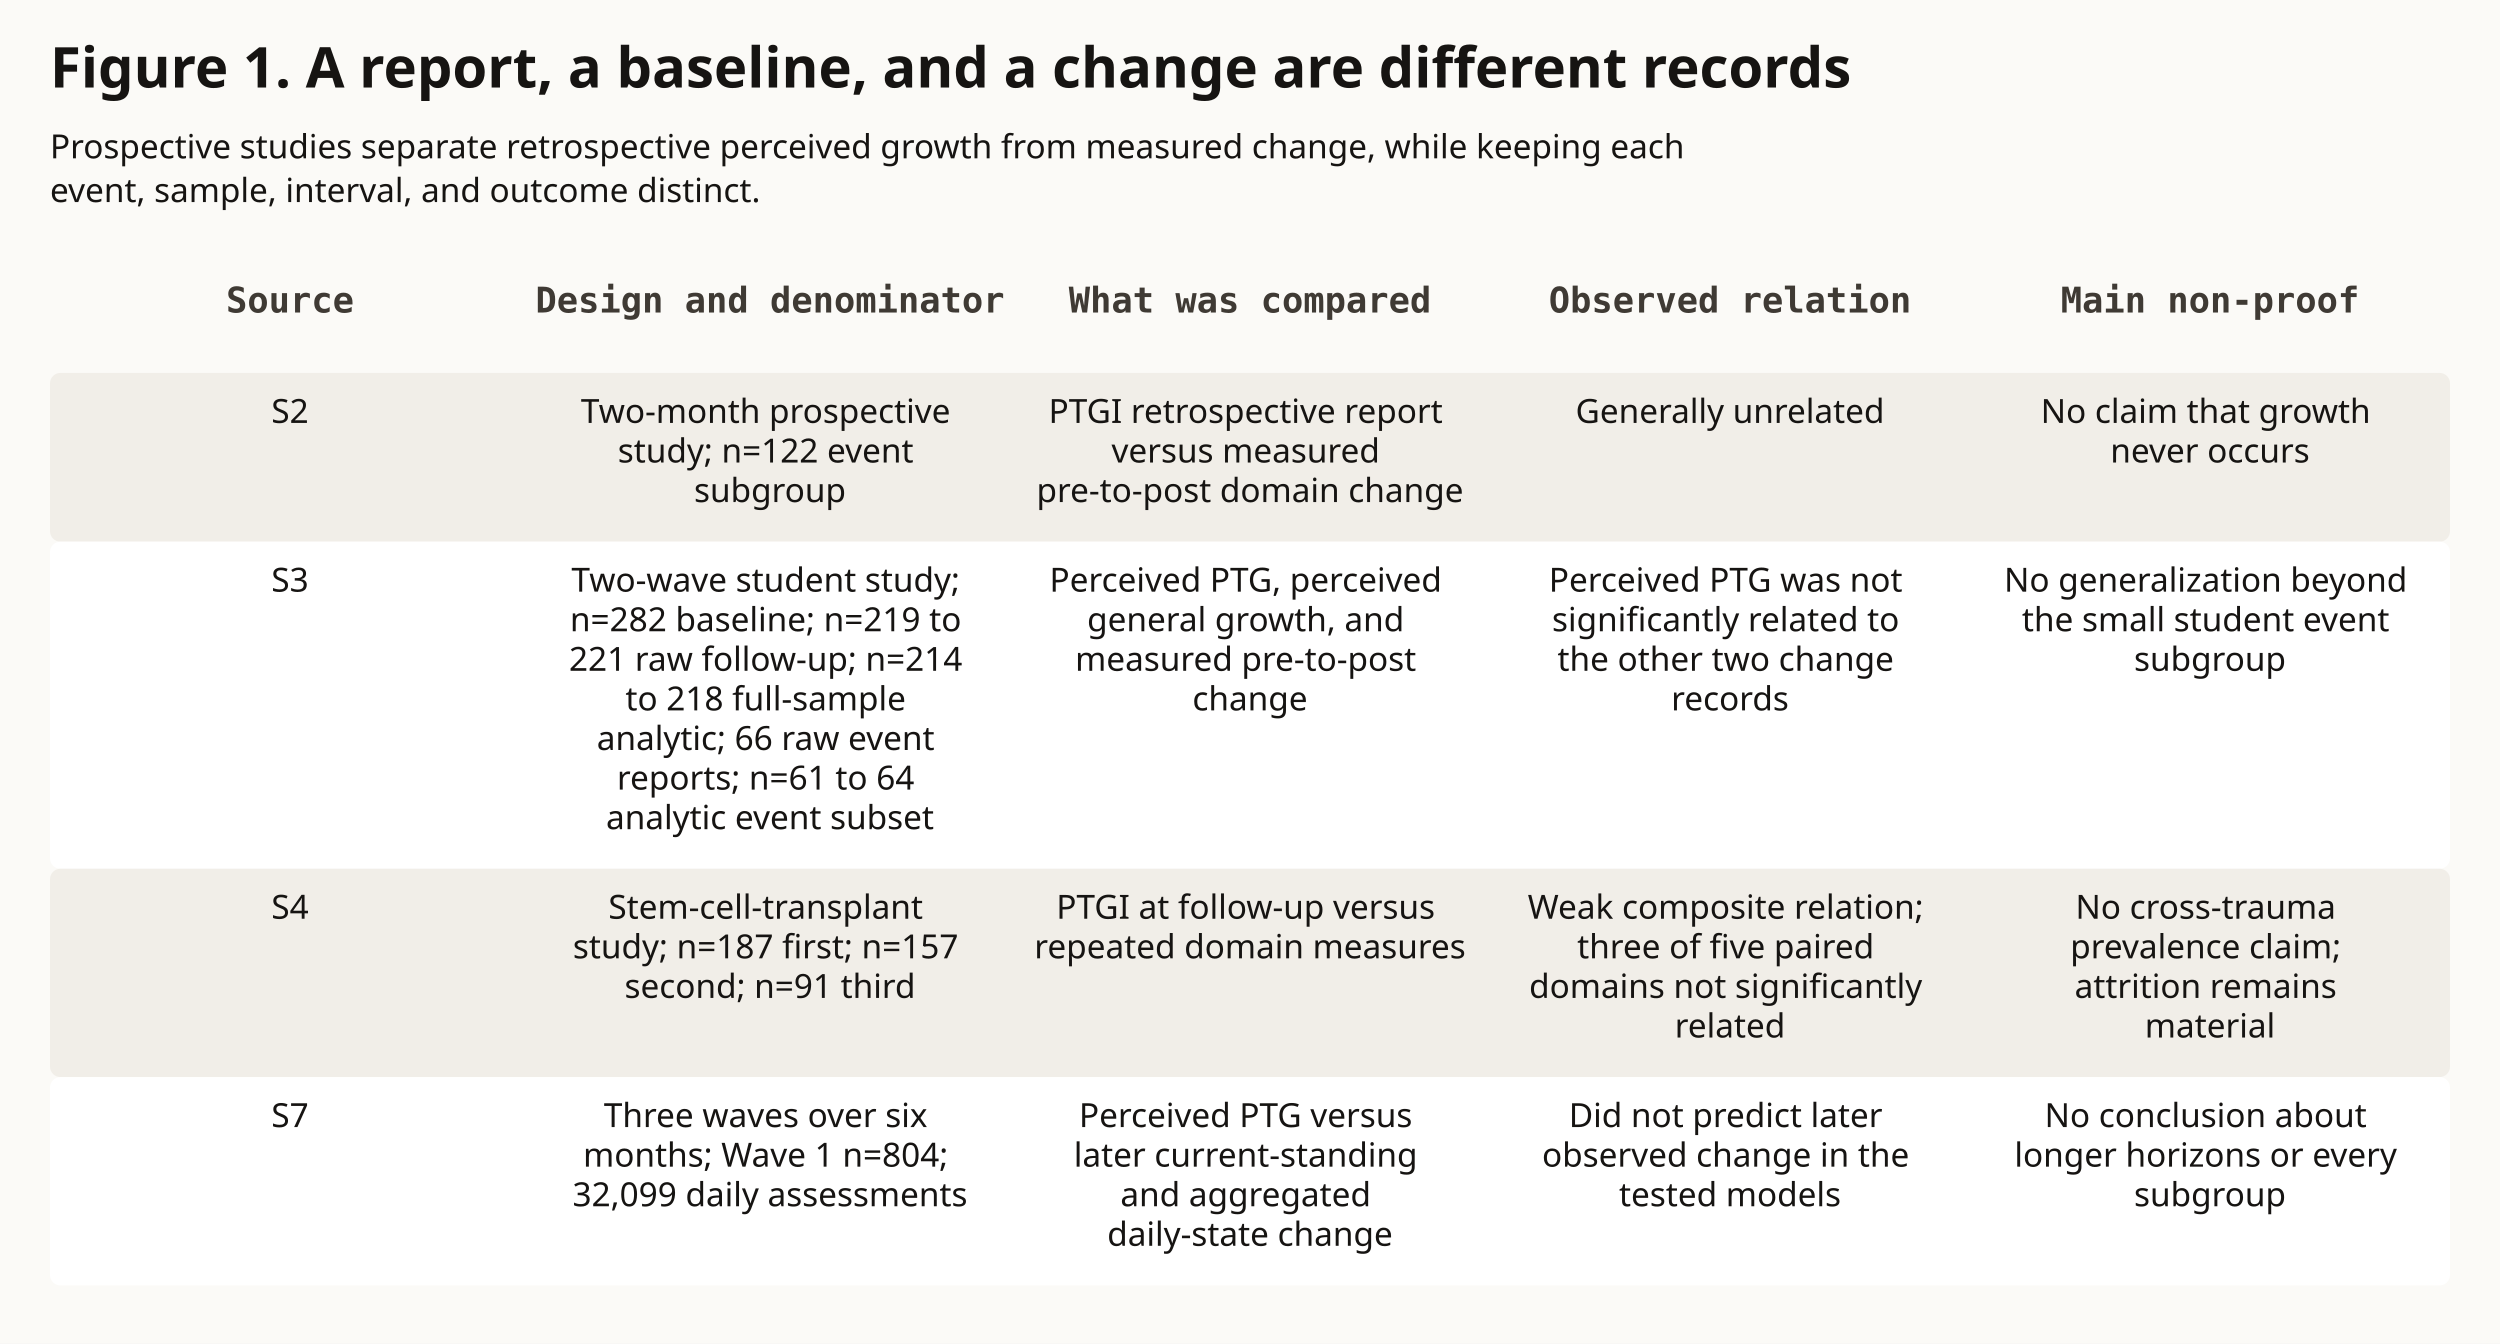
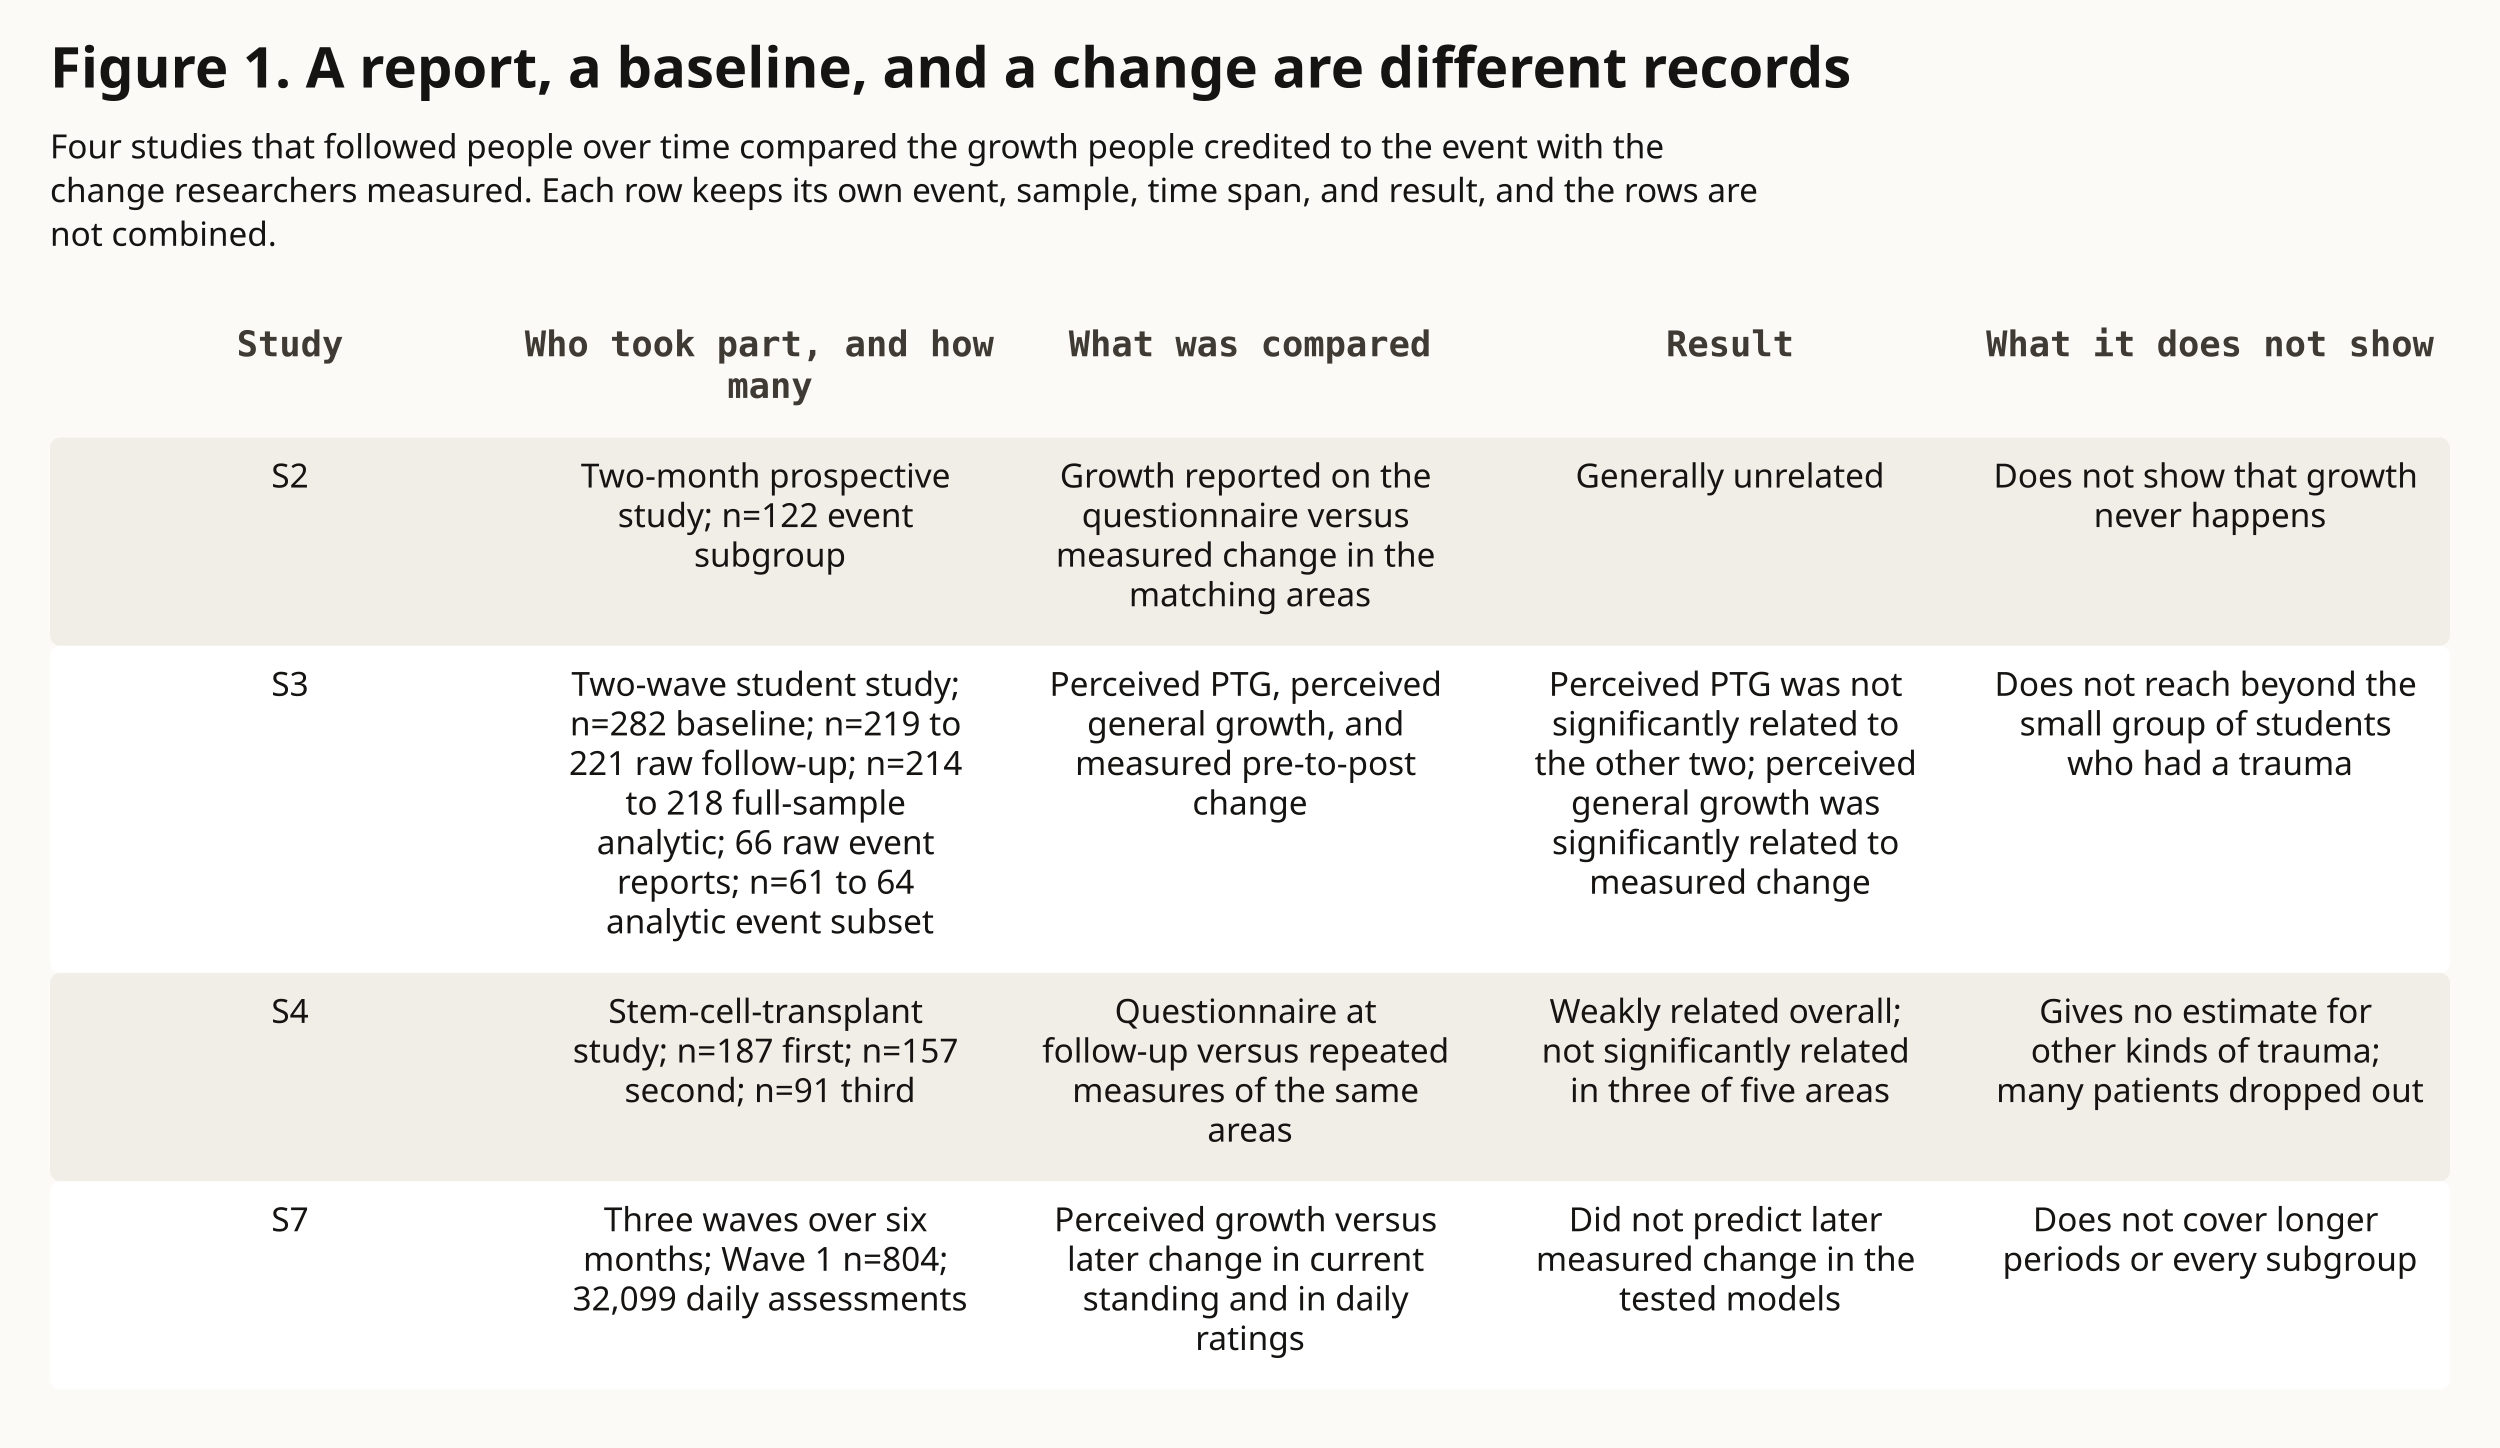
- <svg xmlns="http://www.w3.org/2000/svg" width="1200" height="645" viewBox="0 0 1200 645" role="img" aria-labelledby="title desc">
+ <svg xmlns="http://www.w3.org/2000/svg" width="1200" height="695" viewBox="0 0 1200 695" role="img" aria-labelledby="title desc">
  <style>.title{font:700 27px system-ui,sans-serif;fill:#161412}.head{font:650 17px ui-monospace,monospace;fill:#3f3a34}.cell{font:16px system-ui,sans-serif;fill:#161412}</style>
-   <rect width="1200" height="645" fill="#fbfaf7" />
+   <rect width="1200" height="695" fill="#fbfaf7" />
  <text x="24.0" y="42.0" text-anchor="start" class="title">
    <tspan x="24.0" y="42.0">Figure 1. A report, a baseline, and a change are different records</tspan>
  </text>
  <text x="24.0" y="76.0" text-anchor="start" class="cell">
-     <tspan x="24.0" y="76.0">Prospective studies separate retrospective perceived growth from measured change, while keeping each</tspan>
-     <tspan x="24.0" dy="21">event, sample, interval, and outcome distinct.</tspan>
+     <tspan x="24.0" y="76.0">Four studies that followed people over time compared the growth people credited to the event with the</tspan>
+     <tspan x="24.0" dy="21">change researchers measured. Each row keeps its own event, sample, time span, and result, and the rows are</tspan>
+     <tspan x="24.0" dy="21">not combined.</tspan>
  </text>
-   <text x="139.2" y="150.0" text-anchor="middle" class="head">
-     <tspan x="139.2" y="150.0">Source</tspan>
+   <text x="139.2" y="171.0" text-anchor="middle" class="head">
+     <tspan x="139.2" y="171.0">Study</tspan>
  </text>
-   <text x="369.6" y="150.0" text-anchor="middle" class="head">
-     <tspan x="369.6" y="150.0">Design and denominator</tspan>
+   <text x="369.6" y="171.0" text-anchor="middle" class="head">
+     <tspan x="369.6" y="171.0">Who took part, and how</tspan>
+     <tspan x="369.6" dy="20">many</tspan>
  </text>
-   <text x="600.0" y="150.0" text-anchor="middle" class="head">
-     <tspan x="600.0" y="150.0">What was compared</tspan>
+   <text x="600.0" y="171.0" text-anchor="middle" class="head">
+     <tspan x="600.0" y="171.0">What was compared</tspan>
  </text>
-   <text x="830.4" y="150.0" text-anchor="middle" class="head">
-     <tspan x="830.4" y="150.0">Observed relation</tspan>
+   <text x="830.4" y="171.0" text-anchor="middle" class="head">
+     <tspan x="830.4" y="171.0">Result</tspan>
  </text>
-   <text x="1060.8" y="150.0" text-anchor="middle" class="head">
-     <tspan x="1060.8" y="150.0">Main non-proof</tspan>
+   <text x="1060.8" y="171.0" text-anchor="middle" class="head">
+     <tspan x="1060.8" y="171.0">What it does not show</tspan>
  </text>
-   <rect class="data-row" x="24" y="179.0" width="1152" height="81" rx="5" fill="#f1eee8" />
-   <text x="139.2" y="203.0" text-anchor="middle" class="cell">
-     <tspan x="139.2" y="203.0">S2</tspan>
+   <rect class="data-row" x="24" y="210.0" width="1152" height="100" rx="5" fill="#f1eee8" />
+   <text x="139.2" y="234.0" text-anchor="middle" class="cell">
+     <tspan x="139.2" y="234.0">S2</tspan>
  </text>
-   <text x="369.6" y="203.0" text-anchor="middle" class="cell">
-     <tspan x="369.6" y="203.0">Two-month prospective</tspan>
+   <text x="369.6" y="234.0" text-anchor="middle" class="cell">
+     <tspan x="369.6" y="234.0">Two-month prospective</tspan>
    <tspan x="369.6" dy="19">study; n=122 event</tspan>
    <tspan x="369.6" dy="19">subgroup</tspan>
  </text>
-   <text x="600.0" y="203.0" text-anchor="middle" class="cell">
-     <tspan x="600.0" y="203.0">PTGI retrospective report</tspan>
-     <tspan x="600.0" dy="19">versus measured</tspan>
-     <tspan x="600.0" dy="19">pre-to-post domain change</tspan>
+   <text x="600.0" y="234.0" text-anchor="middle" class="cell">
+     <tspan x="600.0" y="234.0">Growth reported on the</tspan>
+     <tspan x="600.0" dy="19">questionnaire versus</tspan>
+     <tspan x="600.0" dy="19">measured change in the</tspan>
+     <tspan x="600.0" dy="19">matching areas</tspan>
  </text>
-   <text x="830.4" y="203.0" text-anchor="middle" class="cell">
-     <tspan x="830.4" y="203.0">Generally unrelated</tspan>
+   <text x="830.4" y="234.0" text-anchor="middle" class="cell">
+     <tspan x="830.4" y="234.0">Generally unrelated</tspan>
  </text>
-   <text x="1060.8" y="203.0" text-anchor="middle" class="cell">
-     <tspan x="1060.8" y="203.0">No claim that growth</tspan>
-     <tspan x="1060.8" dy="19">never occurs</tspan>
+   <text x="1060.8" y="234.0" text-anchor="middle" class="cell">
+     <tspan x="1060.8" y="234.0">Does not show that growth</tspan>
+     <tspan x="1060.8" dy="19">never happens</tspan>
  </text>
-   <rect class="data-row" x="24" y="260.0" width="1152" height="157" rx="5" fill="#ffffff" />
-   <text x="139.2" y="284.0" text-anchor="middle" class="cell">
-     <tspan x="139.2" y="284.0">S3</tspan>
+   <rect class="data-row" x="24" y="310.0" width="1152" height="157" rx="5" fill="#ffffff" />
+   <text x="139.2" y="334.0" text-anchor="middle" class="cell">
+     <tspan x="139.2" y="334.0">S3</tspan>
  </text>
-   <text x="369.6" y="284.0" text-anchor="middle" class="cell">
-     <tspan x="369.6" y="284.0">Two-wave student study;</tspan>
+   <text x="369.6" y="334.0" text-anchor="middle" class="cell">
+     <tspan x="369.6" y="334.0">Two-wave student study;</tspan>
    <tspan x="369.6" dy="19">n=282 baseline; n=219 to</tspan>
    <tspan x="369.6" dy="19">221 raw follow-up; n=214</tspan>
    <tspan x="369.6" dy="19">to 218 full-sample</tspan>
    <tspan x="369.6" dy="19">analytic; 66 raw event</tspan>
    <tspan x="369.6" dy="19">reports; n=61 to 64</tspan>
    <tspan x="369.6" dy="19">analytic event subset</tspan>
  </text>
-   <text x="600.0" y="284.0" text-anchor="middle" class="cell">
-     <tspan x="600.0" y="284.0">Perceived PTG, perceived</tspan>
+   <text x="600.0" y="334.0" text-anchor="middle" class="cell">
+     <tspan x="600.0" y="334.0">Perceived PTG, perceived</tspan>
    <tspan x="600.0" dy="19">general growth, and</tspan>
    <tspan x="600.0" dy="19">measured pre-to-post</tspan>
    <tspan x="600.0" dy="19">change</tspan>
  </text>
-   <text x="830.4" y="284.0" text-anchor="middle" class="cell">
-     <tspan x="830.4" y="284.0">Perceived PTG was not</tspan>
+   <text x="830.4" y="334.0" text-anchor="middle" class="cell">
+     <tspan x="830.4" y="334.0">Perceived PTG was not</tspan>
    <tspan x="830.4" dy="19">significantly related to</tspan>
-     <tspan x="830.4" dy="19">the other two change</tspan>
-     <tspan x="830.4" dy="19">records</tspan>
+     <tspan x="830.4" dy="19">the other two; perceived</tspan>
+     <tspan x="830.4" dy="19">general growth was</tspan>
+     <tspan x="830.4" dy="19">significantly related to</tspan>
+     <tspan x="830.4" dy="19">measured change</tspan>
  </text>
-   <text x="1060.8" y="284.0" text-anchor="middle" class="cell">
-     <tspan x="1060.8" y="284.0">No generalization beyond</tspan>
-     <tspan x="1060.8" dy="19">the small student event</tspan>
-     <tspan x="1060.8" dy="19">subgroup</tspan>
+   <text x="1060.8" y="334.0" text-anchor="middle" class="cell">
+     <tspan x="1060.8" y="334.0">Does not reach beyond the</tspan>
+     <tspan x="1060.8" dy="19">small group of students</tspan>
+     <tspan x="1060.8" dy="19">who had a trauma</tspan>
  </text>
-   <rect class="data-row" x="24" y="417.0" width="1152" height="100" rx="5" fill="#f1eee8" />
-   <text x="139.2" y="441.0" text-anchor="middle" class="cell">
-     <tspan x="139.2" y="441.0">S4</tspan>
+   <rect class="data-row" x="24" y="467.0" width="1152" height="100" rx="5" fill="#f1eee8" />
+   <text x="139.2" y="491.0" text-anchor="middle" class="cell">
+     <tspan x="139.2" y="491.0">S4</tspan>
  </text>
-   <text x="369.6" y="441.0" text-anchor="middle" class="cell">
-     <tspan x="369.6" y="441.0">Stem-cell-transplant</tspan>
+   <text x="369.6" y="491.0" text-anchor="middle" class="cell">
+     <tspan x="369.6" y="491.0">Stem-cell-transplant</tspan>
    <tspan x="369.6" dy="19">study; n=187 first; n=157</tspan>
    <tspan x="369.6" dy="19">second; n=91 third</tspan>
  </text>
-   <text x="600.0" y="441.0" text-anchor="middle" class="cell">
-     <tspan x="600.0" y="441.0">PTGI at follow-up versus</tspan>
-     <tspan x="600.0" dy="19">repeated domain measures</tspan>
+   <text x="600.0" y="491.0" text-anchor="middle" class="cell">
+     <tspan x="600.0" y="491.0">Questionnaire at</tspan>
+     <tspan x="600.0" dy="19">follow-up versus repeated</tspan>
+     <tspan x="600.0" dy="19">measures of the same</tspan>
+     <tspan x="600.0" dy="19">areas</tspan>
  </text>
-   <text x="830.4" y="441.0" text-anchor="middle" class="cell">
-     <tspan x="830.4" y="441.0">Weak composite relation;</tspan>
-     <tspan x="830.4" dy="19">three of five paired</tspan>
-     <tspan x="830.4" dy="19">domains not significantly</tspan>
-     <tspan x="830.4" dy="19">related</tspan>
+   <text x="830.4" y="491.0" text-anchor="middle" class="cell">
+     <tspan x="830.4" y="491.0">Weakly related overall;</tspan>
+     <tspan x="830.4" dy="19">not significantly related</tspan>
+     <tspan x="830.4" dy="19">in three of five areas</tspan>
  </text>
-   <text x="1060.8" y="441.0" text-anchor="middle" class="cell">
-     <tspan x="1060.8" y="441.0">No cross-trauma</tspan>
-     <tspan x="1060.8" dy="19">prevalence claim;</tspan>
-     <tspan x="1060.8" dy="19">attrition remains</tspan>
-     <tspan x="1060.8" dy="19">material</tspan>
+   <text x="1060.8" y="491.0" text-anchor="middle" class="cell">
+     <tspan x="1060.8" y="491.0">Gives no estimate for</tspan>
+     <tspan x="1060.8" dy="19">other kinds of trauma;</tspan>
+     <tspan x="1060.8" dy="19">many patients dropped out</tspan>
  </text>
-   <rect class="data-row" x="24" y="517.0" width="1152" height="100" rx="5" fill="#ffffff" />
-   <text x="139.2" y="541.0" text-anchor="middle" class="cell">
-     <tspan x="139.2" y="541.0">S7</tspan>
+   <rect class="data-row" x="24" y="567.0" width="1152" height="100" rx="5" fill="#ffffff" />
+   <text x="139.2" y="591.0" text-anchor="middle" class="cell">
+     <tspan x="139.2" y="591.0">S7</tspan>
  </text>
-   <text x="369.6" y="541.0" text-anchor="middle" class="cell">
-     <tspan x="369.6" y="541.0">Three waves over six</tspan>
+   <text x="369.6" y="591.0" text-anchor="middle" class="cell">
+     <tspan x="369.6" y="591.0">Three waves over six</tspan>
    <tspan x="369.6" dy="19">months; Wave 1 n=804;</tspan>
    <tspan x="369.6" dy="19">32,099 daily assessments</tspan>
  </text>
-   <text x="600.0" y="541.0" text-anchor="middle" class="cell">
-     <tspan x="600.0" y="541.0">Perceived PTG versus</tspan>
-     <tspan x="600.0" dy="19">later current-standing</tspan>
-     <tspan x="600.0" dy="19">and aggregated</tspan>
-     <tspan x="600.0" dy="19">daily-state change</tspan>
+   <text x="600.0" y="591.0" text-anchor="middle" class="cell">
+     <tspan x="600.0" y="591.0">Perceived growth versus</tspan>
+     <tspan x="600.0" dy="19">later change in current</tspan>
+     <tspan x="600.0" dy="19">standing and in daily</tspan>
+     <tspan x="600.0" dy="19">ratings</tspan>
  </text>
-   <text x="830.4" y="541.0" text-anchor="middle" class="cell">
-     <tspan x="830.4" y="541.0">Did not predict later</tspan>
-     <tspan x="830.4" dy="19">observed change in the</tspan>
+   <text x="830.4" y="591.0" text-anchor="middle" class="cell">
+     <tspan x="830.4" y="591.0">Did not predict later</tspan>
+     <tspan x="830.4" dy="19">measured change in the</tspan>
    <tspan x="830.4" dy="19">tested models</tspan>
  </text>
-   <text x="1060.8" y="541.0" text-anchor="middle" class="cell">
-     <tspan x="1060.8" y="541.0">No conclusion about</tspan>
-     <tspan x="1060.8" dy="19">longer horizons or every</tspan>
-     <tspan x="1060.8" dy="19">subgroup</tspan>
+   <text x="1060.8" y="591.0" text-anchor="middle" class="cell">
+     <tspan x="1060.8" y="591.0">Does not cover longer</tspan>
+     <tspan x="1060.8" dy="19">periods or every subgroup</tspan>
  </text>
</svg>
